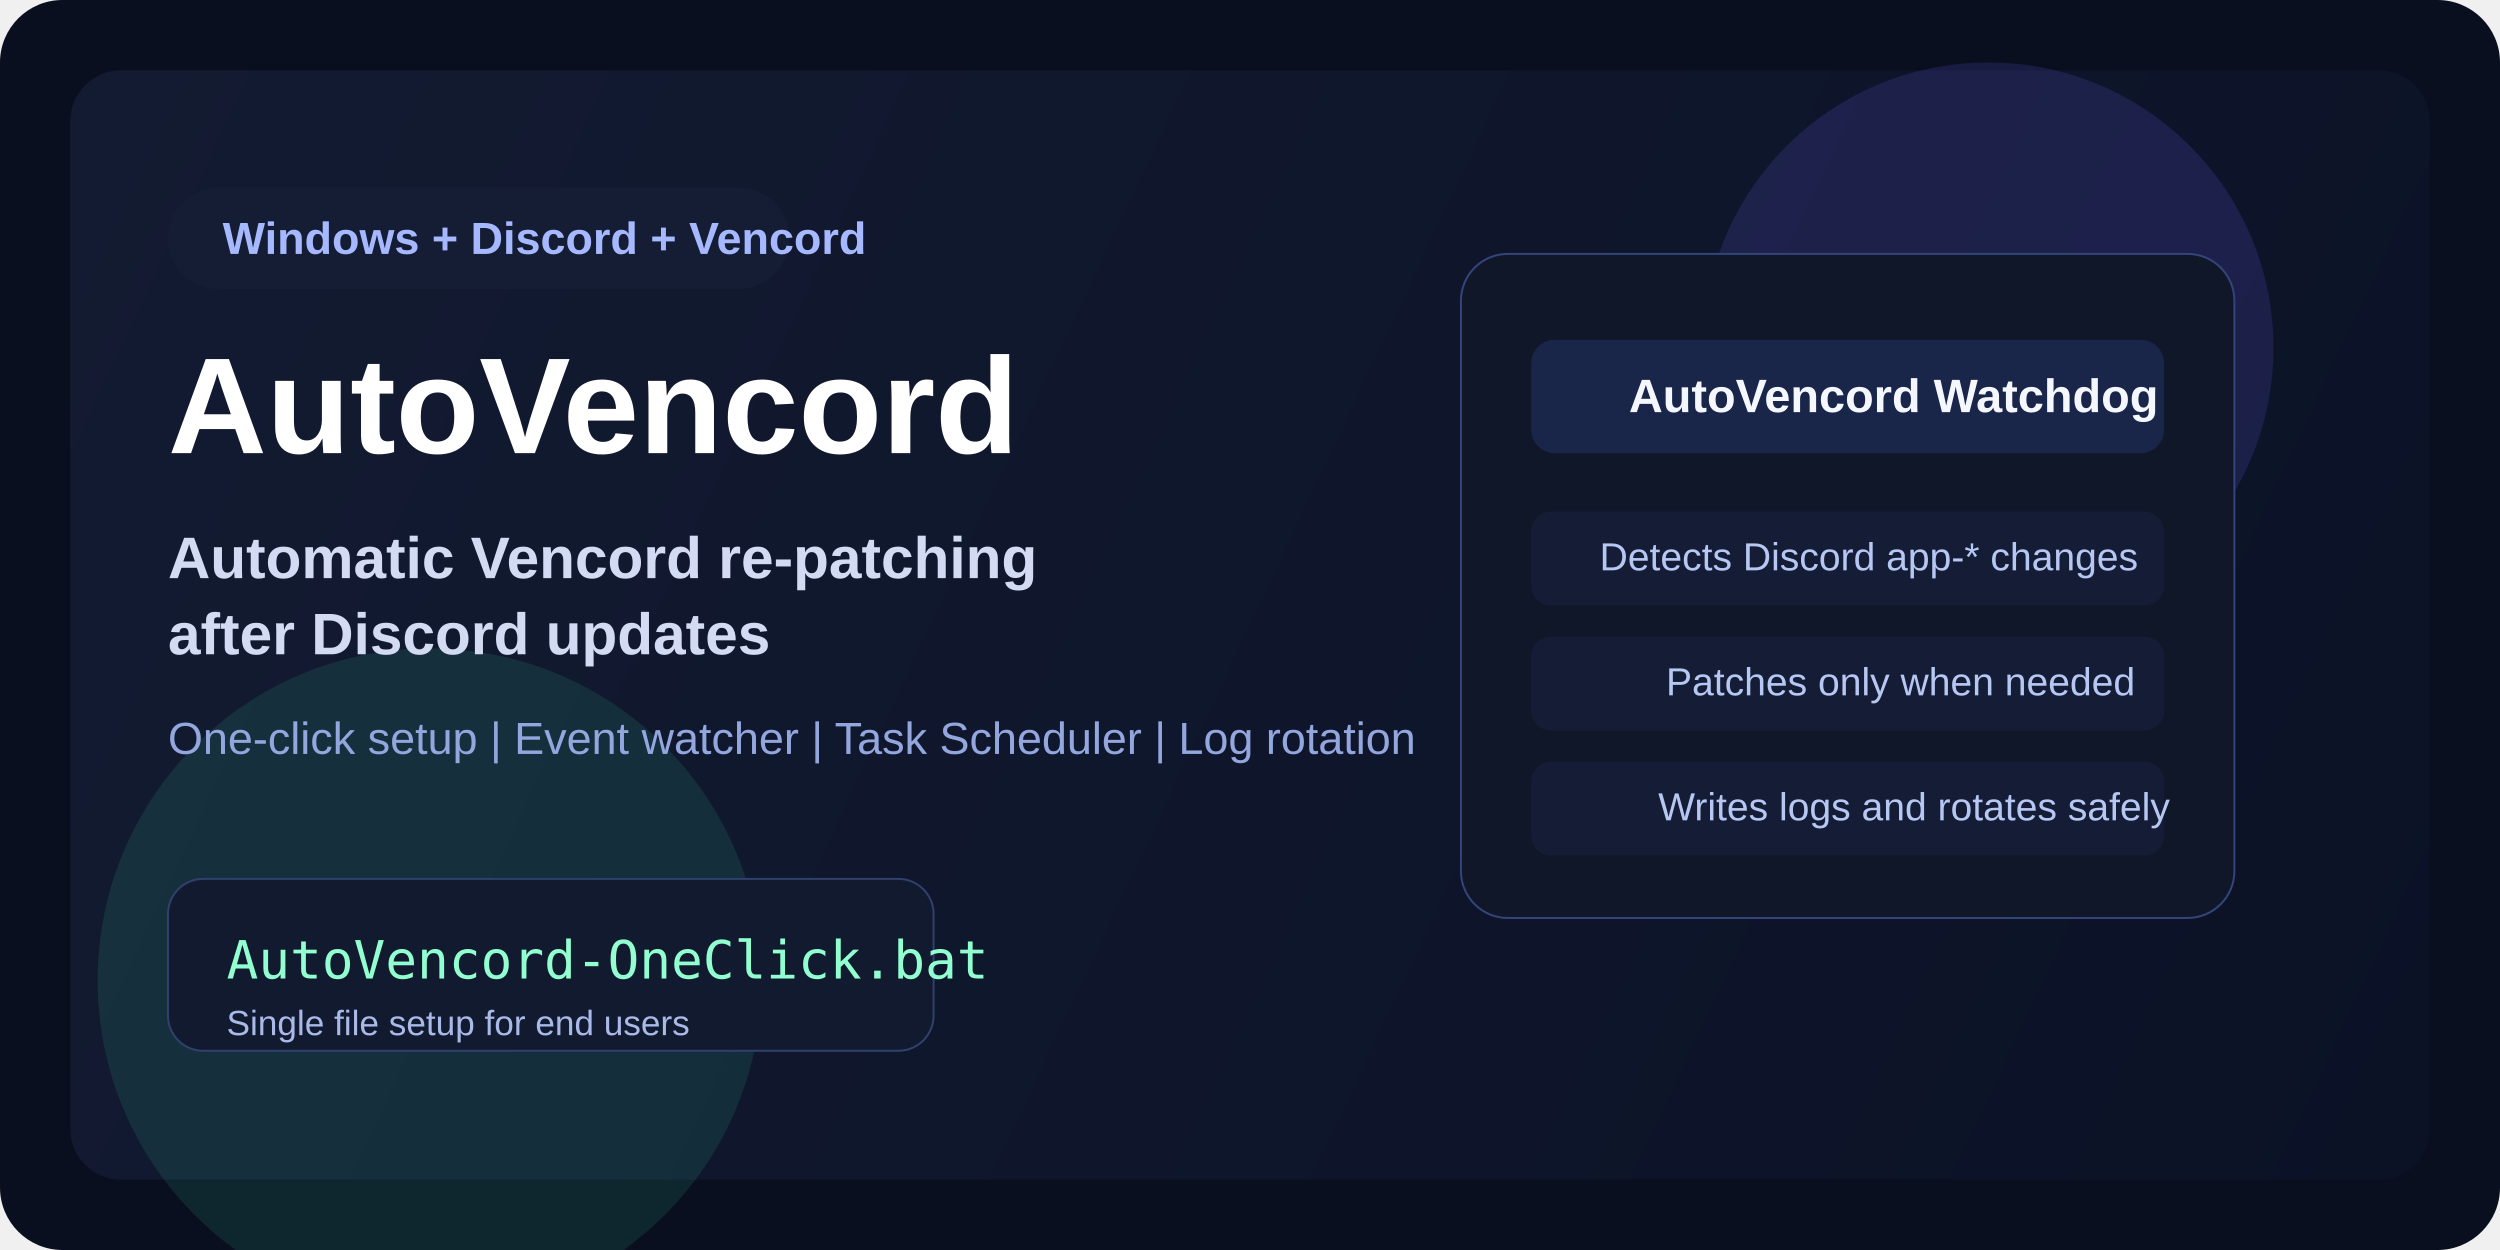
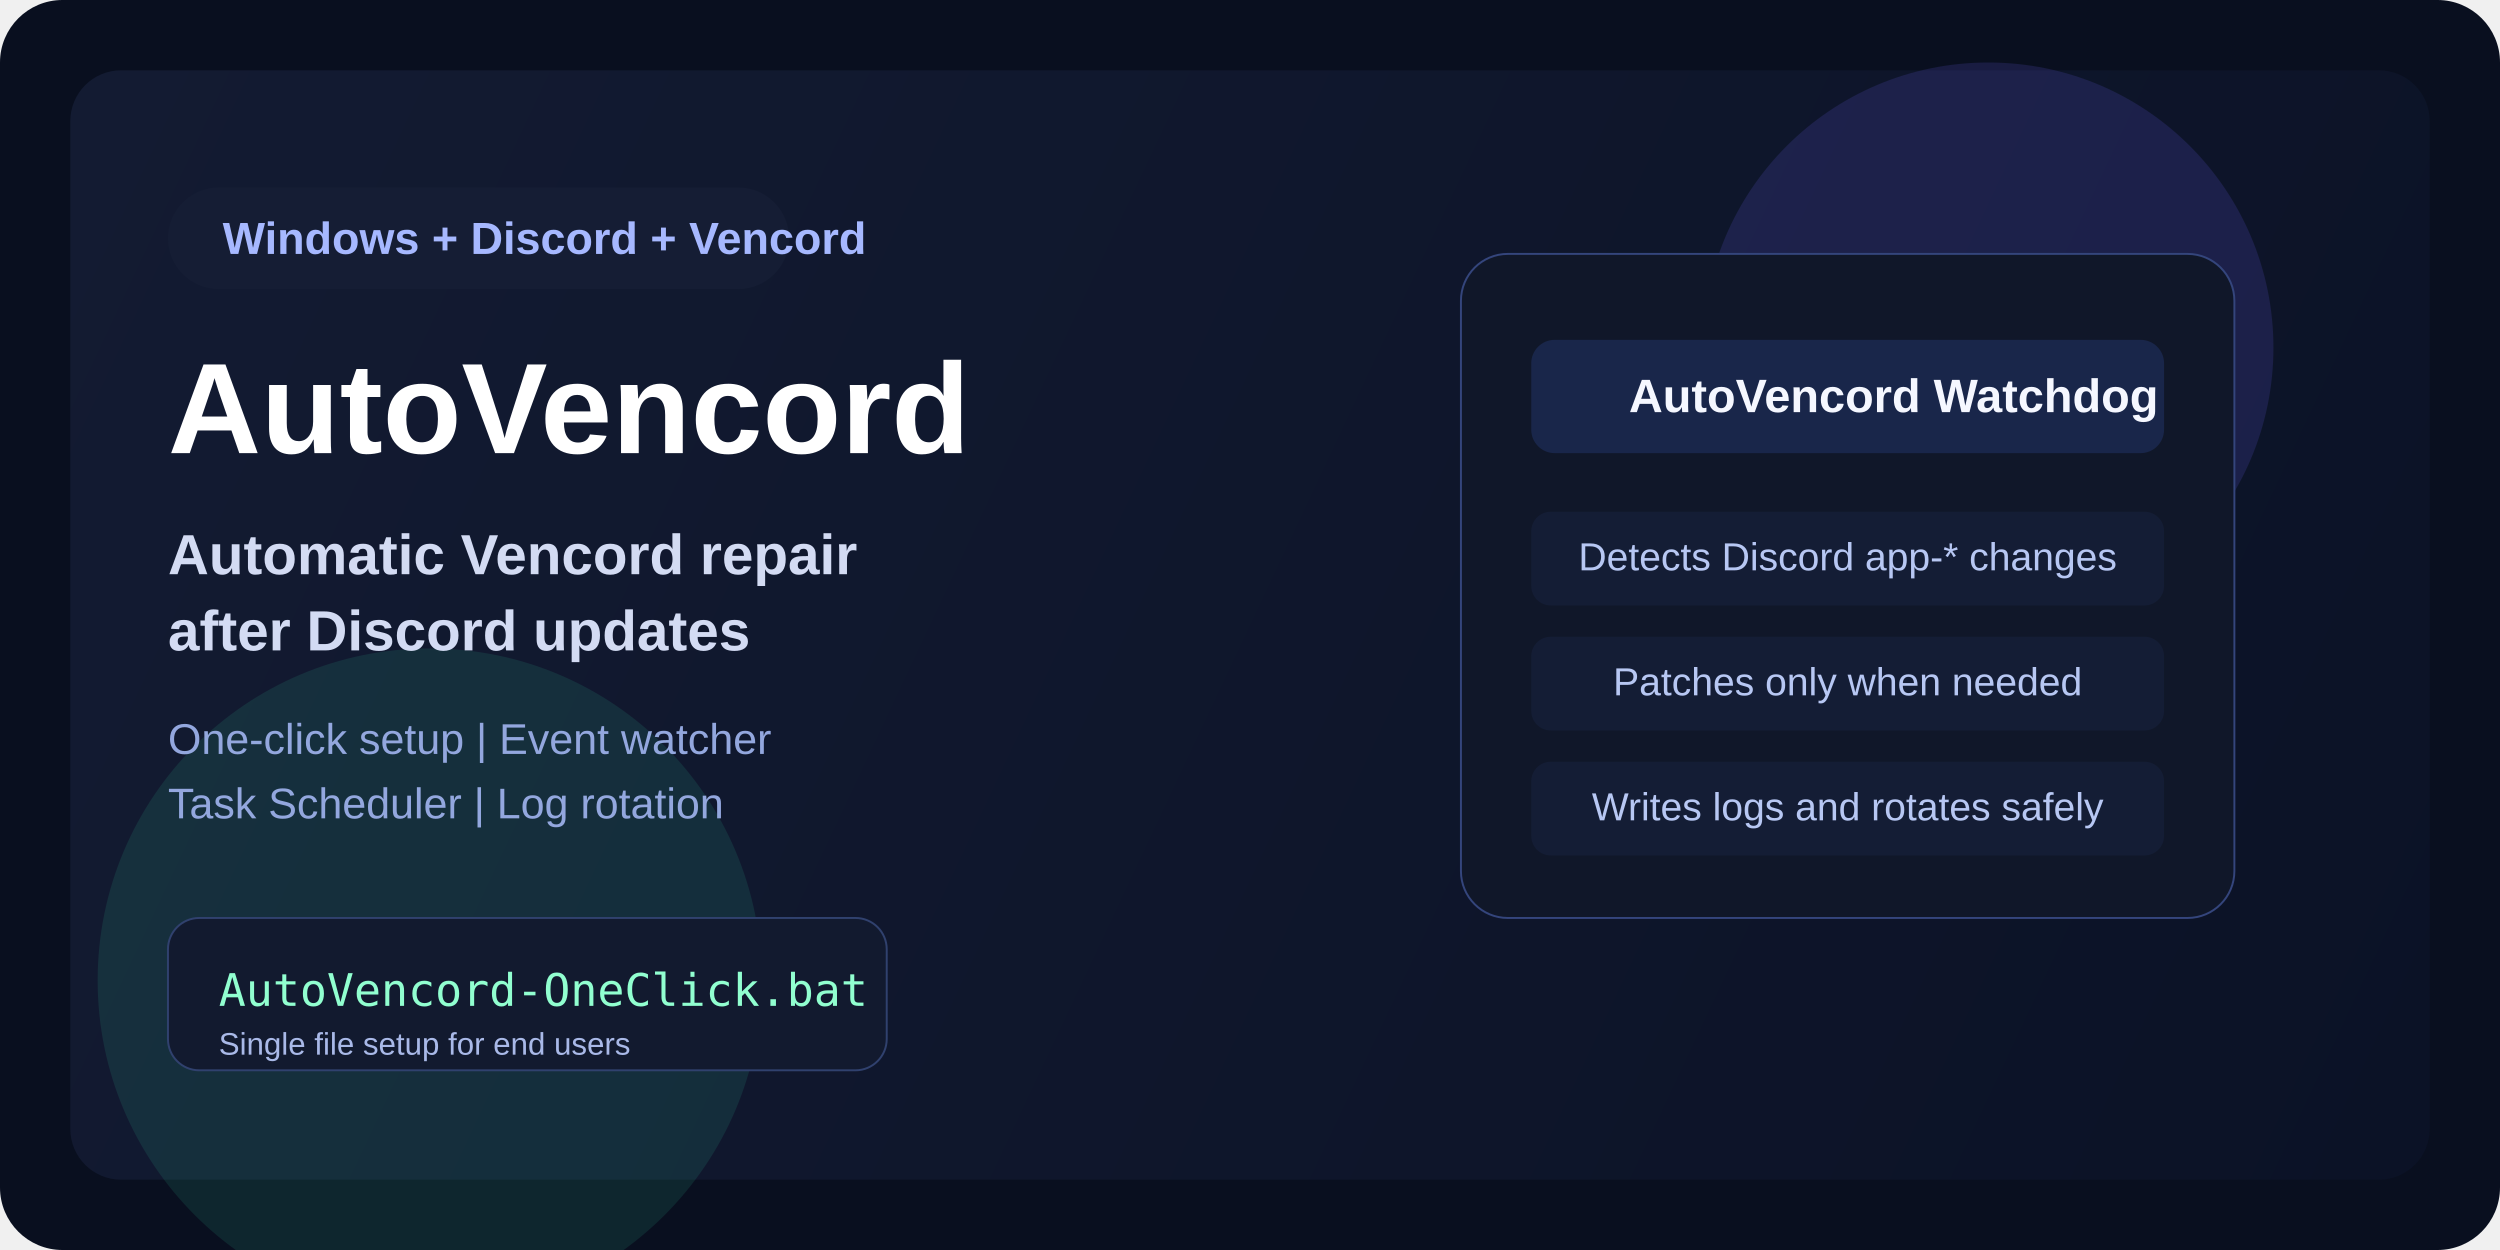
<svg xmlns="http://www.w3.org/2000/svg" width="1280" height="640" viewBox="0 0 1280 640" fill="none">
  <rect width="1280" height="640" rx="32" fill="#090F1F" />
  <rect x="36" y="36" width="1208" height="568" rx="26" fill="url(#bg)" />
  <circle cx="1018" cy="178" r="146" fill="#6D5EF5" fill-opacity="0.16" />
  <circle cx="220" cy="502" r="170" fill="#38D39F" fill-opacity="0.12" />
  <rect x="86" y="96" width="318" height="52" rx="26" fill="#151D34" />
  <text x="114" y="130" fill="#A6B8FF" font-family="Segoe UI, Arial, sans-serif" font-size="23" font-weight="700">Windows + Discord + Vencord</text>
-   <text x="86" y="232" fill="#FFFFFF" font-family="Segoe UI, Arial, sans-serif" font-size="70" font-weight="800">AutoVencord</text>
-   <text x="86" y="296" fill="#D3DBF3" font-family="Segoe UI, Arial, sans-serif" font-size="30" font-weight="600">Automatic Vencord re-patching</text>
-   <text x="86" y="335" fill="#D3DBF3" font-family="Segoe UI, Arial, sans-serif" font-size="30" font-weight="600">after Discord updates</text>
-   <text x="86" y="386" fill="#93A7DE" font-family="Segoe UI, Arial, sans-serif" font-size="23" font-weight="500">One-click setup | Event watcher | Task Scheduler | Log rotation</text>
-   <rect x="86" y="450" width="392" height="88" rx="18" fill="#121A2F" stroke="#30416E" />
-   <text x="116" y="501" fill="#91FFD0" font-family="Consolas, monospace" font-size="27">AutoVencord-OneClick.bat</text>
-   <text x="116" y="530" fill="#A9B9E8" font-family="Segoe UI, Arial, sans-serif" font-size="18">Single file setup for end users</text>
+   <text x="86" y="232" fill="#FFFFFF" font-family="Segoe UI, Arial, sans-serif" font-size="66" font-weight="800">AutoVencord</text>
+   <text x="86" y="294" fill="#D3DBF3" font-family="Segoe UI, Arial, sans-serif" font-size="29" font-weight="600">Automatic Vencord repair</text>
+   <text x="86" y="333" fill="#D3DBF3" font-family="Segoe UI, Arial, sans-serif" font-size="29" font-weight="600">after Discord updates</text>
+   <text x="86" y="386" fill="#93A7DE" font-family="Segoe UI, Arial, sans-serif" font-size="22" font-weight="500">One-click setup | Event watcher</text>
+   <text x="86" y="419" fill="#93A7DE" font-family="Segoe UI, Arial, sans-serif" font-size="22" font-weight="500">Task Scheduler | Log rotation</text>
+   <rect x="86" y="470" width="368" height="78" rx="16" fill="#121A2F" stroke="#30416E" />
+   <text x="112" y="515" fill="#91FFD0" font-family="Consolas, monospace" font-size="23">AutoVencord-OneClick.bat</text>
+   <text x="112" y="540" fill="#A9B9E8" font-family="Segoe UI, Arial, sans-serif" font-size="16">Single file setup for end users</text>
  <rect x="748" y="130" width="396" height="340" rx="24" fill="#101729" stroke="#34457C" />
  <rect x="784" y="174" width="324" height="58" rx="12" fill="#19264A" />
  <text x="834" y="211" fill="#F5F7FF" font-family="Segoe UI, Arial, sans-serif" font-size="24" font-weight="700">AutoVencord Watchdog</text>
  <rect x="784" y="262" width="324" height="48" rx="10" fill="#141D35" />
  <rect x="784" y="326" width="324" height="48" rx="10" fill="#141D35" />
  <rect x="784" y="390" width="324" height="48" rx="10" fill="#141D35" />
-   <text x="819" y="292" fill="#B7C7F3" font-family="Segoe UI, Arial, sans-serif" font-size="20">Detects Discord app-* changes</text>
-   <text x="853" y="356" fill="#B7C7F3" font-family="Segoe UI, Arial, sans-serif" font-size="20">Patches only when needed</text>
-   <text x="849" y="420" fill="#B7C7F3" font-family="Segoe UI, Arial, sans-serif" font-size="20">Writes logs and rotates safely</text>
+   <text x="946" y="292" fill="#B7C7F3" font-family="Segoe UI, Arial, sans-serif" font-size="20" text-anchor="middle">Detects Discord app-* changes</text>
+   <text x="946" y="356" fill="#B7C7F3" font-family="Segoe UI, Arial, sans-serif" font-size="20" text-anchor="middle">Patches only when needed</text>
+   <text x="946" y="420" fill="#B7C7F3" font-family="Segoe UI, Arial, sans-serif" font-size="20" text-anchor="middle">Writes logs and rotates safely</text>
  <defs>
    <linearGradient id="bg" x1="36" y1="36" x2="1244" y2="604" gradientUnits="userSpaceOnUse">
      <stop stop-color="#131B32" />
      <stop offset="1" stop-color="#0B1226" />
    </linearGradient>
  </defs>
</svg>
